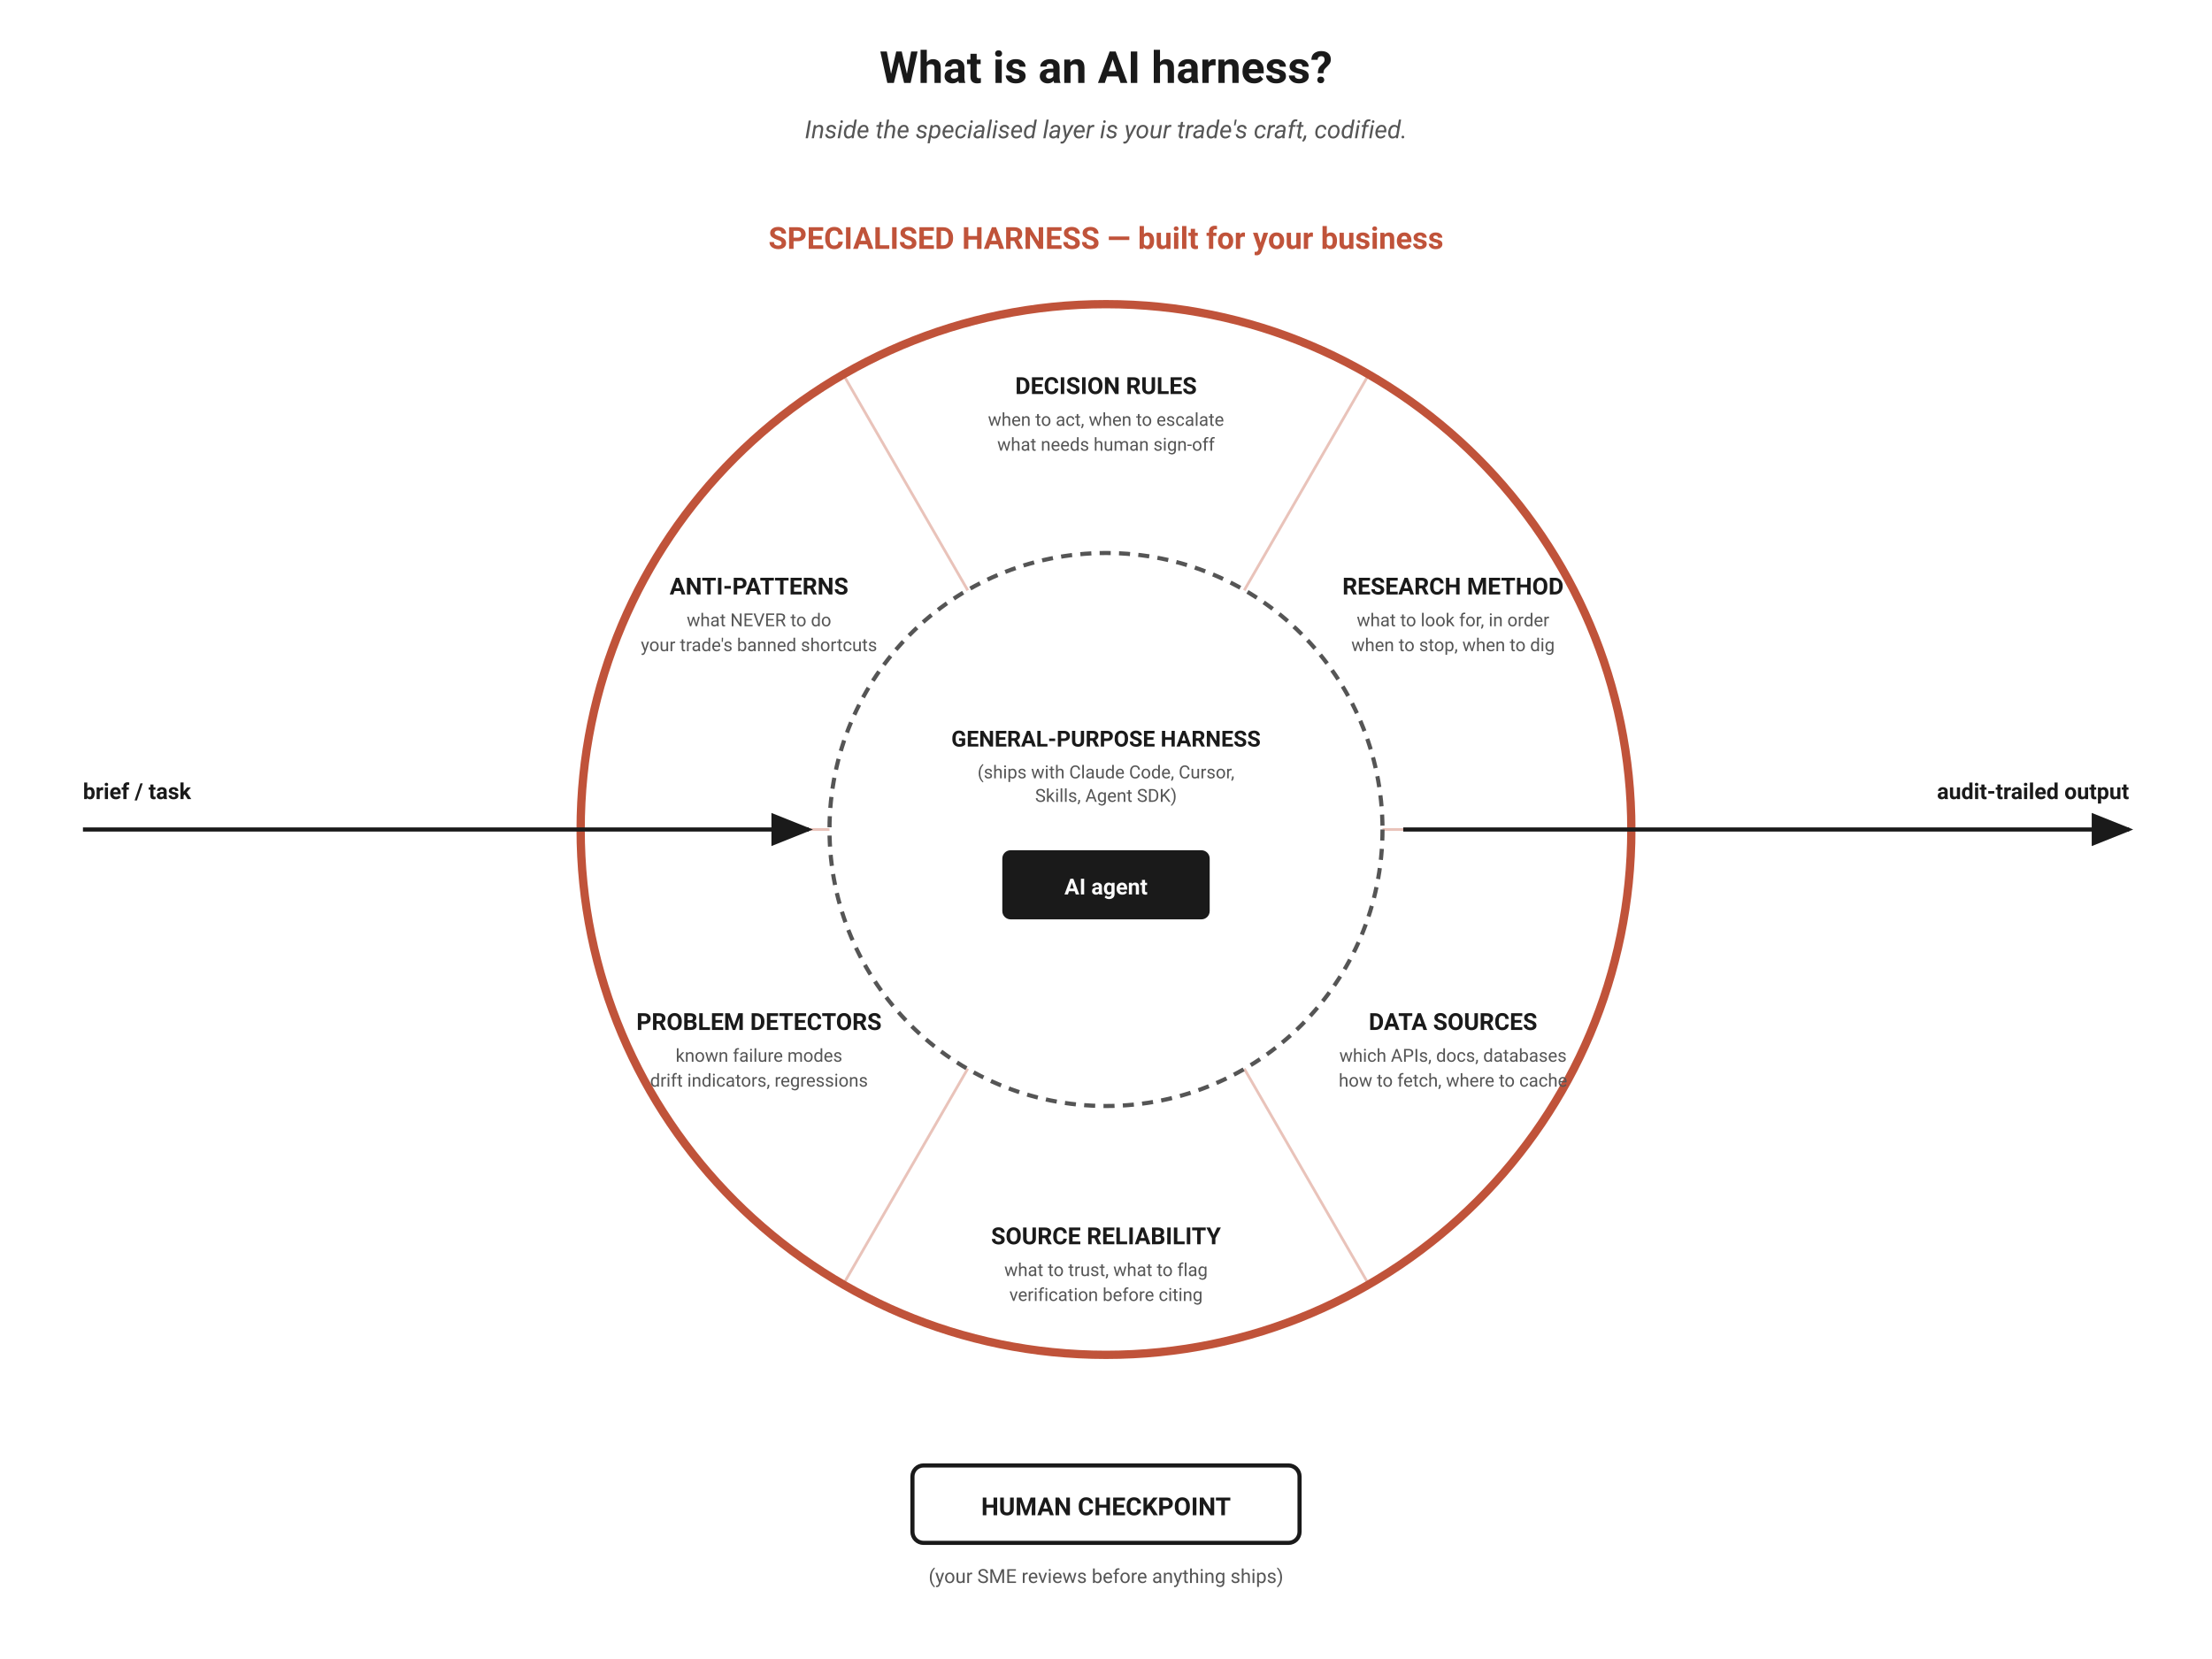
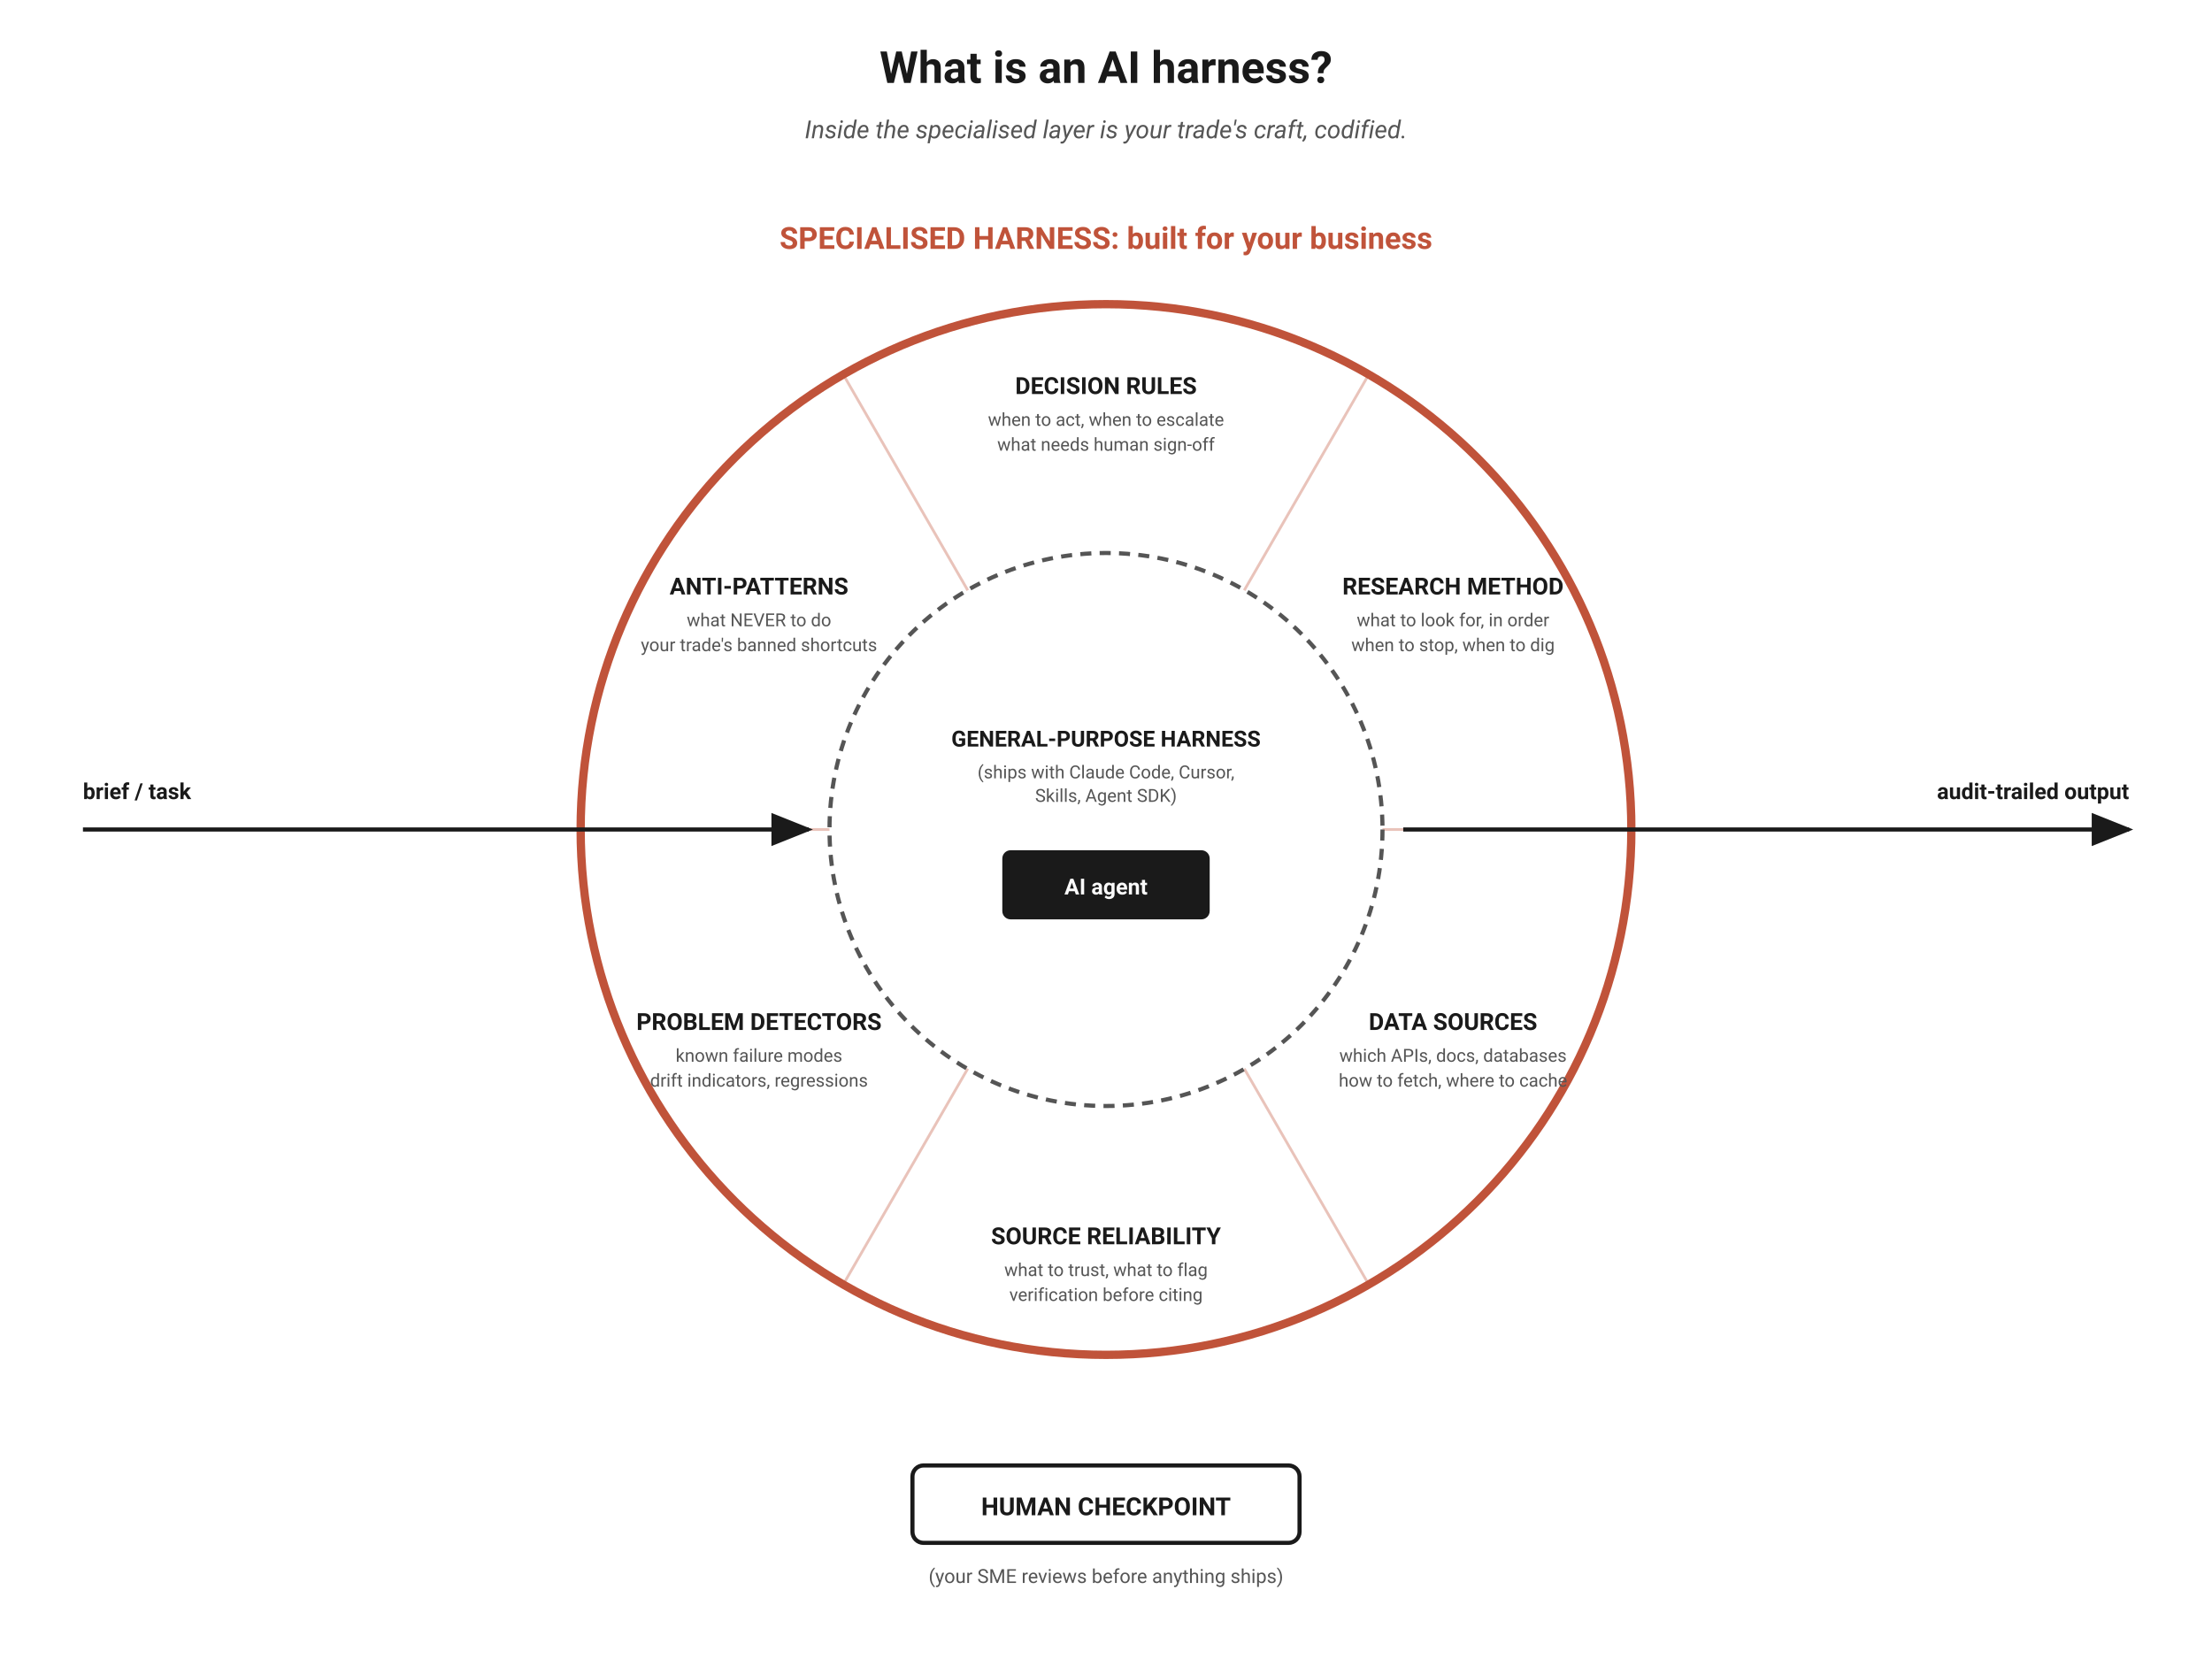
<svg xmlns="http://www.w3.org/2000/svg" viewBox="0 0 1600 1200" width="1600" height="1200" font-family="-apple-system, system-ui, 'Segoe UI', Roboto, sans-serif" role="img" aria-labelledby="diagramTitle diagramDesc">
  <defs>
    <marker id="arrowhead" markerWidth="10" markerHeight="8" refX="9" refY="4" orient="auto">
      <polygon points="0 0, 10 4, 0 8" fill="#1a1a1a" />
    </marker>
    <style>
-       .accent-stroke { stroke: #c0533a; }
-       .accent-fill { fill: #c0533a; }
-       .accent-stroke-light { stroke: #c0533a; stroke-opacity: 0.35; }
-       .fg-stroke { stroke: #1a1a1a; }
-       .fg-fill { fill: #1a1a1a; }
-       .muted-stroke { stroke: #555; }
-       .muted-fill { fill: #555; }
-       .light-fill { fill: #fafafa; }
      @media (prefers-color-scheme: dark) {
-         .fg-stroke { stroke: #e8e8e8; }
-         .fg-fill { fill: #e8e8e8; }
-         .muted-stroke { stroke: #999; }
-         .muted-fill { fill: #999; }
-         .light-fill { fill: #141414; }
+         .fg-stroke { stroke: #e8e8e8 !important; }
+         .fg-fill { fill: #e8e8e8 !important; }
+         .muted-stroke { stroke: #999 !important; }
+         .muted-fill { fill: #999 !important; }
+         .light-fill { fill: #141414 !important; }
      }
    </style>
  </defs>
-   <text x="800" y="60" text-anchor="middle" font-size="32" font-weight="600" class="fg-fill">What is an AI harness?</text>
-   <text x="800" y="100" text-anchor="middle" font-size="18" font-style="italic" class="muted-fill">Inside the specialised layer is your trade's craft, codified.</text>
-   <text x="800" y="180" text-anchor="middle" font-size="22" font-weight="700" class="accent-fill">SPECIALISED HARNESS — built for your business</text>
-   <circle cx="800" cy="600" r="380" fill="none" class="accent-stroke" stroke-width="6" />
-   <line x1="900" y1="427" x2="990" y2="271" class="accent-stroke-light" stroke-width="2" />
-   <line x1="1000" y1="600" x2="1180" y2="600" class="accent-stroke-light" stroke-width="2" />
-   <line x1="900" y1="773" x2="990" y2="929" class="accent-stroke-light" stroke-width="2" />
-   <line x1="700" y1="773" x2="610" y2="929" class="accent-stroke-light" stroke-width="2" />
-   <line x1="600" y1="600" x2="420" y2="600" class="accent-stroke-light" stroke-width="2" />
-   <line x1="700" y1="427" x2="610" y2="271" class="accent-stroke-light" stroke-width="2" />
-   <text x="800" y="285" text-anchor="middle" font-size="17" font-weight="700" class="fg-fill">DECISION RULES</text>
-   <text x="800" y="308" text-anchor="middle" font-size="13" class="muted-fill">when to act, when to escalate</text>
-   <text x="800" y="326" text-anchor="middle" font-size="13" class="muted-fill">what needs human sign-off</text>
-   <text x="1051" y="430" text-anchor="middle" font-size="17" font-weight="700" class="fg-fill">RESEARCH METHOD</text>
-   <text x="1051" y="453" text-anchor="middle" font-size="13" class="muted-fill">what to look for, in order</text>
-   <text x="1051" y="471" text-anchor="middle" font-size="13" class="muted-fill">when to stop, when to dig</text>
-   <text x="1051" y="745" text-anchor="middle" font-size="17" font-weight="700" class="fg-fill">DATA SOURCES</text>
-   <text x="1051" y="768" text-anchor="middle" font-size="13" class="muted-fill">which APIs, docs, databases</text>
-   <text x="1051" y="786" text-anchor="middle" font-size="13" class="muted-fill">how to fetch, where to cache</text>
-   <text x="800" y="900" text-anchor="middle" font-size="17" font-weight="700" class="fg-fill">SOURCE RELIABILITY</text>
-   <text x="800" y="923" text-anchor="middle" font-size="13" class="muted-fill">what to trust, what to flag</text>
-   <text x="800" y="941" text-anchor="middle" font-size="13" class="muted-fill">verification before citing</text>
-   <text x="549" y="745" text-anchor="middle" font-size="17" font-weight="700" class="fg-fill">PROBLEM DETECTORS</text>
-   <text x="549" y="768" text-anchor="middle" font-size="13" class="muted-fill">known failure modes</text>
-   <text x="549" y="786" text-anchor="middle" font-size="13" class="muted-fill">drift indicators, regressions</text>
-   <text x="549" y="430" text-anchor="middle" font-size="17" font-weight="700" class="fg-fill">ANTI-PATTERNS</text>
-   <text x="549" y="453" text-anchor="middle" font-size="13" class="muted-fill">what NEVER to do</text>
-   <text x="549" y="471" text-anchor="middle" font-size="13" class="muted-fill">your trade's banned shortcuts</text>
-   <circle cx="800" cy="600" r="200" fill="none" class="muted-stroke" stroke-width="3" stroke-dasharray="8,6" />
-   <text x="800" y="540" text-anchor="middle" font-size="16" font-weight="600" class="fg-fill">GENERAL-PURPOSE HARNESS</text>
-   <text x="800" y="563" text-anchor="middle" font-size="13" class="muted-fill">(ships with Claude Code, Cursor,</text>
-   <text x="800" y="580" text-anchor="middle" font-size="13" class="muted-fill">Skills, Agent SDK)</text>
-   <rect x="725" y="615" width="150" height="50" class="fg-fill" rx="6" />
-   <text x="800" y="647" text-anchor="middle" font-size="16" font-weight="600" class="light-fill">AI agent</text>
-   <line x1="60" y1="600" x2="585" y2="600" class="fg-stroke" stroke-width="3" marker-end="url(#arrowhead)" />
-   <text x="60" y="578" font-size="16" font-weight="600" class="fg-fill">brief / task</text>
-   <line x1="1015" y1="600" x2="1540" y2="600" class="fg-stroke" stroke-width="3" marker-end="url(#arrowhead)" />
-   <text x="1540" y="578" text-anchor="end" font-size="16" font-weight="600" class="fg-fill">audit-trailed output</text>
-   <rect x="660" y="1060" width="280" height="56" fill="none" class="fg-stroke" stroke-width="3" rx="8" />
-   <text x="800" y="1096" text-anchor="middle" font-size="18" font-weight="700" class="fg-fill">HUMAN CHECKPOINT</text>
-   <text x="800" y="1145" text-anchor="middle" font-size="14" class="muted-fill">(your SME reviews before anything ships)</text>
+   <text x="800" y="60" text-anchor="middle" font-size="32" font-weight="600" fill="#1a1a1a" class="fg-fill">What is an AI harness?</text>
+   <text x="800" y="100" text-anchor="middle" font-size="18" font-style="italic" fill="#555" class="muted-fill">Inside the specialised layer is your trade's craft, codified.</text>
+   <text x="800" y="180" text-anchor="middle" font-size="22" font-weight="700" fill="#c0533a" class="accent-fill">SPECIALISED HARNESS: built for your business</text>
+   <circle cx="800" cy="600" r="380" fill="none" stroke="#c0533a" stroke-width="6" class="accent-stroke" />
+   <line x1="900" y1="427" x2="990" y2="271" stroke="#c0533a" stroke-opacity="0.35" stroke-width="2" class="accent-stroke-light" />
+   <line x1="1000" y1="600" x2="1180" y2="600" stroke="#c0533a" stroke-opacity="0.35" stroke-width="2" class="accent-stroke-light" />
+   <line x1="900" y1="773" x2="990" y2="929" stroke="#c0533a" stroke-opacity="0.35" stroke-width="2" class="accent-stroke-light" />
+   <line x1="700" y1="773" x2="610" y2="929" stroke="#c0533a" stroke-opacity="0.35" stroke-width="2" class="accent-stroke-light" />
+   <line x1="600" y1="600" x2="420" y2="600" stroke="#c0533a" stroke-opacity="0.35" stroke-width="2" class="accent-stroke-light" />
+   <line x1="700" y1="427" x2="610" y2="271" stroke="#c0533a" stroke-opacity="0.35" stroke-width="2" class="accent-stroke-light" />
+   <text x="800" y="285" text-anchor="middle" font-size="17" font-weight="700" fill="#1a1a1a" class="fg-fill">DECISION RULES</text>
+   <text x="800" y="308" text-anchor="middle" font-size="13" fill="#555" class="muted-fill">when to act, when to escalate</text>
+   <text x="800" y="326" text-anchor="middle" font-size="13" fill="#555" class="muted-fill">what needs human sign-off</text>
+   <text x="1051" y="430" text-anchor="middle" font-size="17" font-weight="700" fill="#1a1a1a" class="fg-fill">RESEARCH METHOD</text>
+   <text x="1051" y="453" text-anchor="middle" font-size="13" fill="#555" class="muted-fill">what to look for, in order</text>
+   <text x="1051" y="471" text-anchor="middle" font-size="13" fill="#555" class="muted-fill">when to stop, when to dig</text>
+   <text x="1051" y="745" text-anchor="middle" font-size="17" font-weight="700" fill="#1a1a1a" class="fg-fill">DATA SOURCES</text>
+   <text x="1051" y="768" text-anchor="middle" font-size="13" fill="#555" class="muted-fill">which APIs, docs, databases</text>
+   <text x="1051" y="786" text-anchor="middle" font-size="13" fill="#555" class="muted-fill">how to fetch, where to cache</text>
+   <text x="800" y="900" text-anchor="middle" font-size="17" font-weight="700" fill="#1a1a1a" class="fg-fill">SOURCE RELIABILITY</text>
+   <text x="800" y="923" text-anchor="middle" font-size="13" fill="#555" class="muted-fill">what to trust, what to flag</text>
+   <text x="800" y="941" text-anchor="middle" font-size="13" fill="#555" class="muted-fill">verification before citing</text>
+   <text x="549" y="745" text-anchor="middle" font-size="17" font-weight="700" fill="#1a1a1a" class="fg-fill">PROBLEM DETECTORS</text>
+   <text x="549" y="768" text-anchor="middle" font-size="13" fill="#555" class="muted-fill">known failure modes</text>
+   <text x="549" y="786" text-anchor="middle" font-size="13" fill="#555" class="muted-fill">drift indicators, regressions</text>
+   <text x="549" y="430" text-anchor="middle" font-size="17" font-weight="700" fill="#1a1a1a" class="fg-fill">ANTI-PATTERNS</text>
+   <text x="549" y="453" text-anchor="middle" font-size="13" fill="#555" class="muted-fill">what NEVER to do</text>
+   <text x="549" y="471" text-anchor="middle" font-size="13" fill="#555" class="muted-fill">your trade's banned shortcuts</text>
+   <circle cx="800" cy="600" r="200" fill="none" stroke="#555" stroke-width="3" stroke-dasharray="8,6" class="muted-stroke" />
+   <text x="800" y="540" text-anchor="middle" font-size="16" font-weight="600" fill="#1a1a1a" class="fg-fill">GENERAL-PURPOSE HARNESS</text>
+   <text x="800" y="563" text-anchor="middle" font-size="13" fill="#555" class="muted-fill">(ships with Claude Code, Cursor,</text>
+   <text x="800" y="580" text-anchor="middle" font-size="13" fill="#555" class="muted-fill">Skills, Agent SDK)</text>
+   <rect x="725" y="615" width="150" height="50" fill="#1a1a1a" rx="6" class="fg-fill" />
+   <text x="800" y="647" text-anchor="middle" font-size="16" font-weight="600" fill="#fafafa" class="light-fill">AI agent</text>
+   <line x1="60" y1="600" x2="585" y2="600" stroke="#1a1a1a" stroke-width="3" class="fg-stroke" marker-end="url(#arrowhead)" />
+   <text x="60" y="578" font-size="16" font-weight="600" fill="#1a1a1a" class="fg-fill">brief / task</text>
+   <line x1="1015" y1="600" x2="1540" y2="600" stroke="#1a1a1a" stroke-width="3" class="fg-stroke" marker-end="url(#arrowhead)" />
+   <text x="1540" y="578" text-anchor="end" font-size="16" font-weight="600" fill="#1a1a1a" class="fg-fill">audit-trailed output</text>
+   <rect x="660" y="1060" width="280" height="56" fill="none" stroke="#1a1a1a" stroke-width="3" rx="8" class="fg-stroke" />
+   <text x="800" y="1096" text-anchor="middle" font-size="18" font-weight="700" fill="#1a1a1a" class="fg-fill">HUMAN CHECKPOINT</text>
+   <text x="800" y="1145" text-anchor="middle" font-size="14" fill="#555" class="muted-fill">(your SME reviews before anything ships)</text>
</svg>
